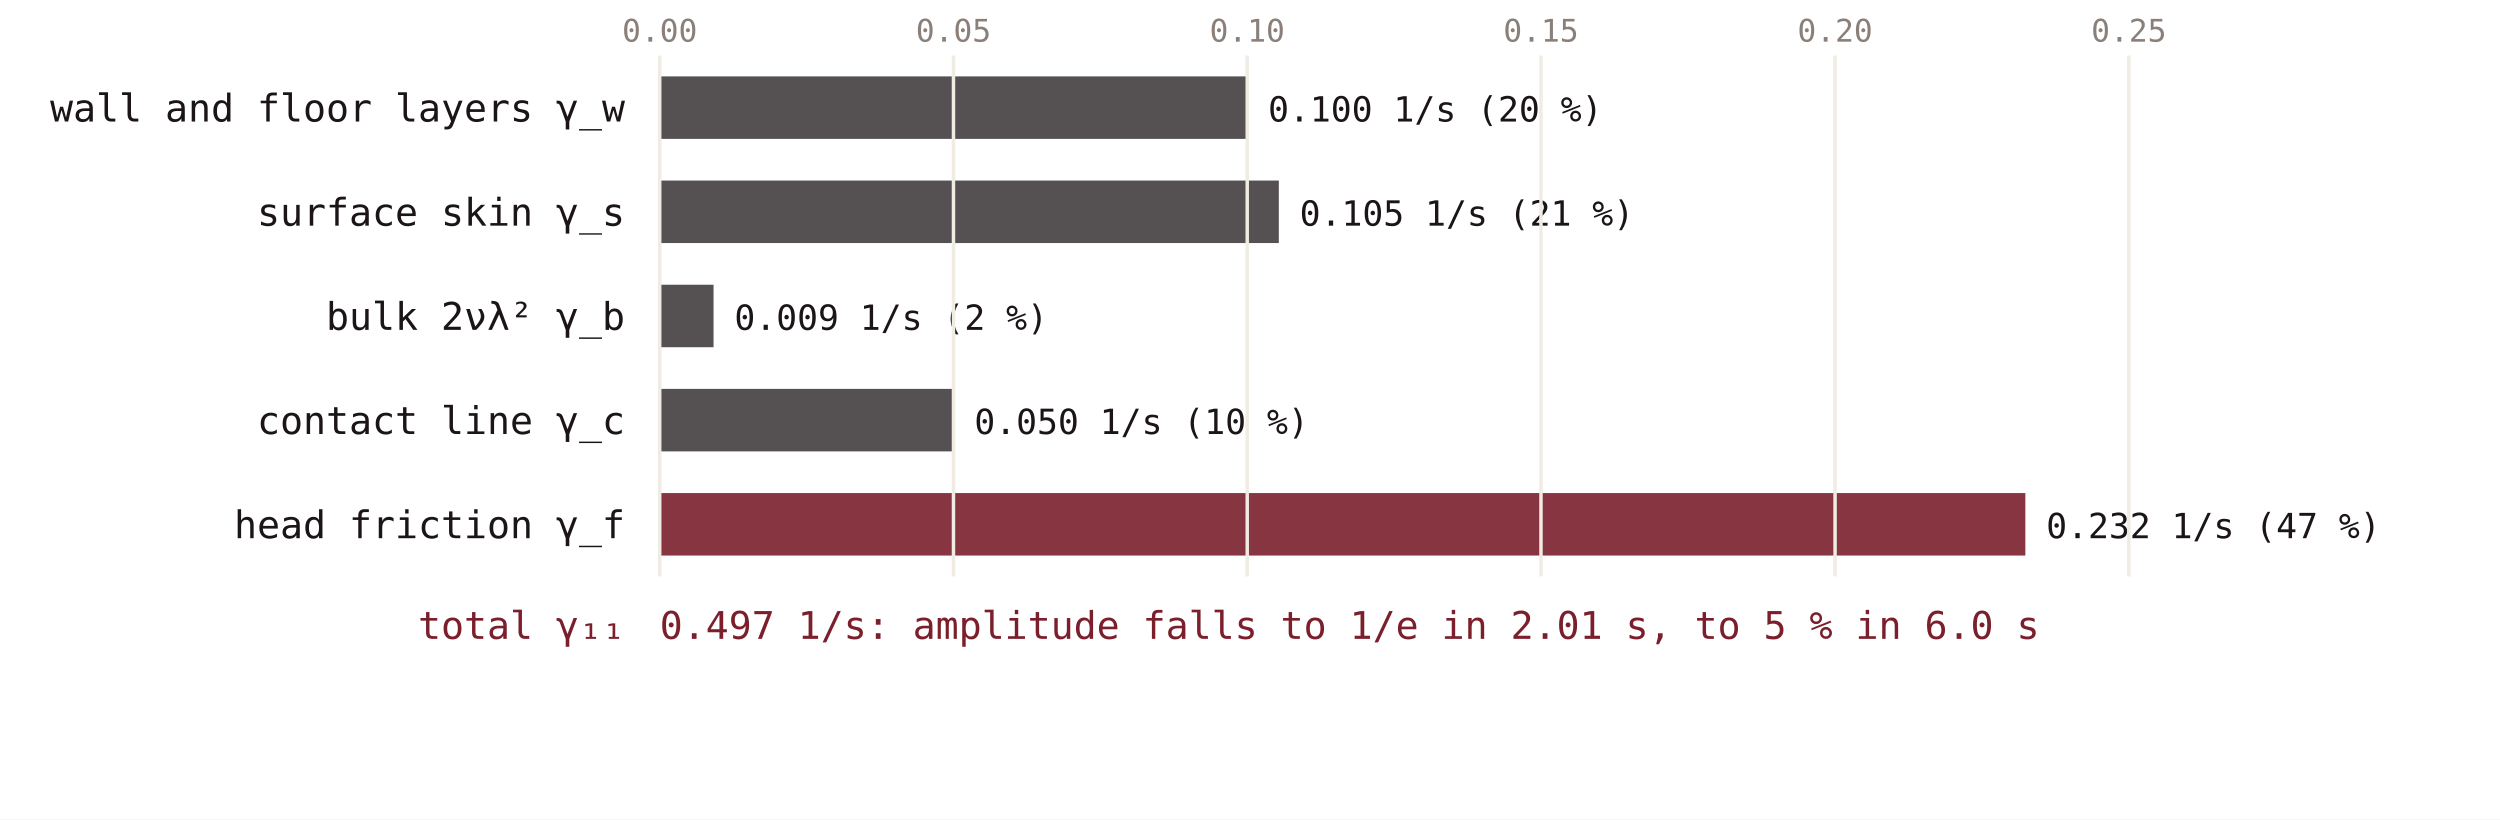
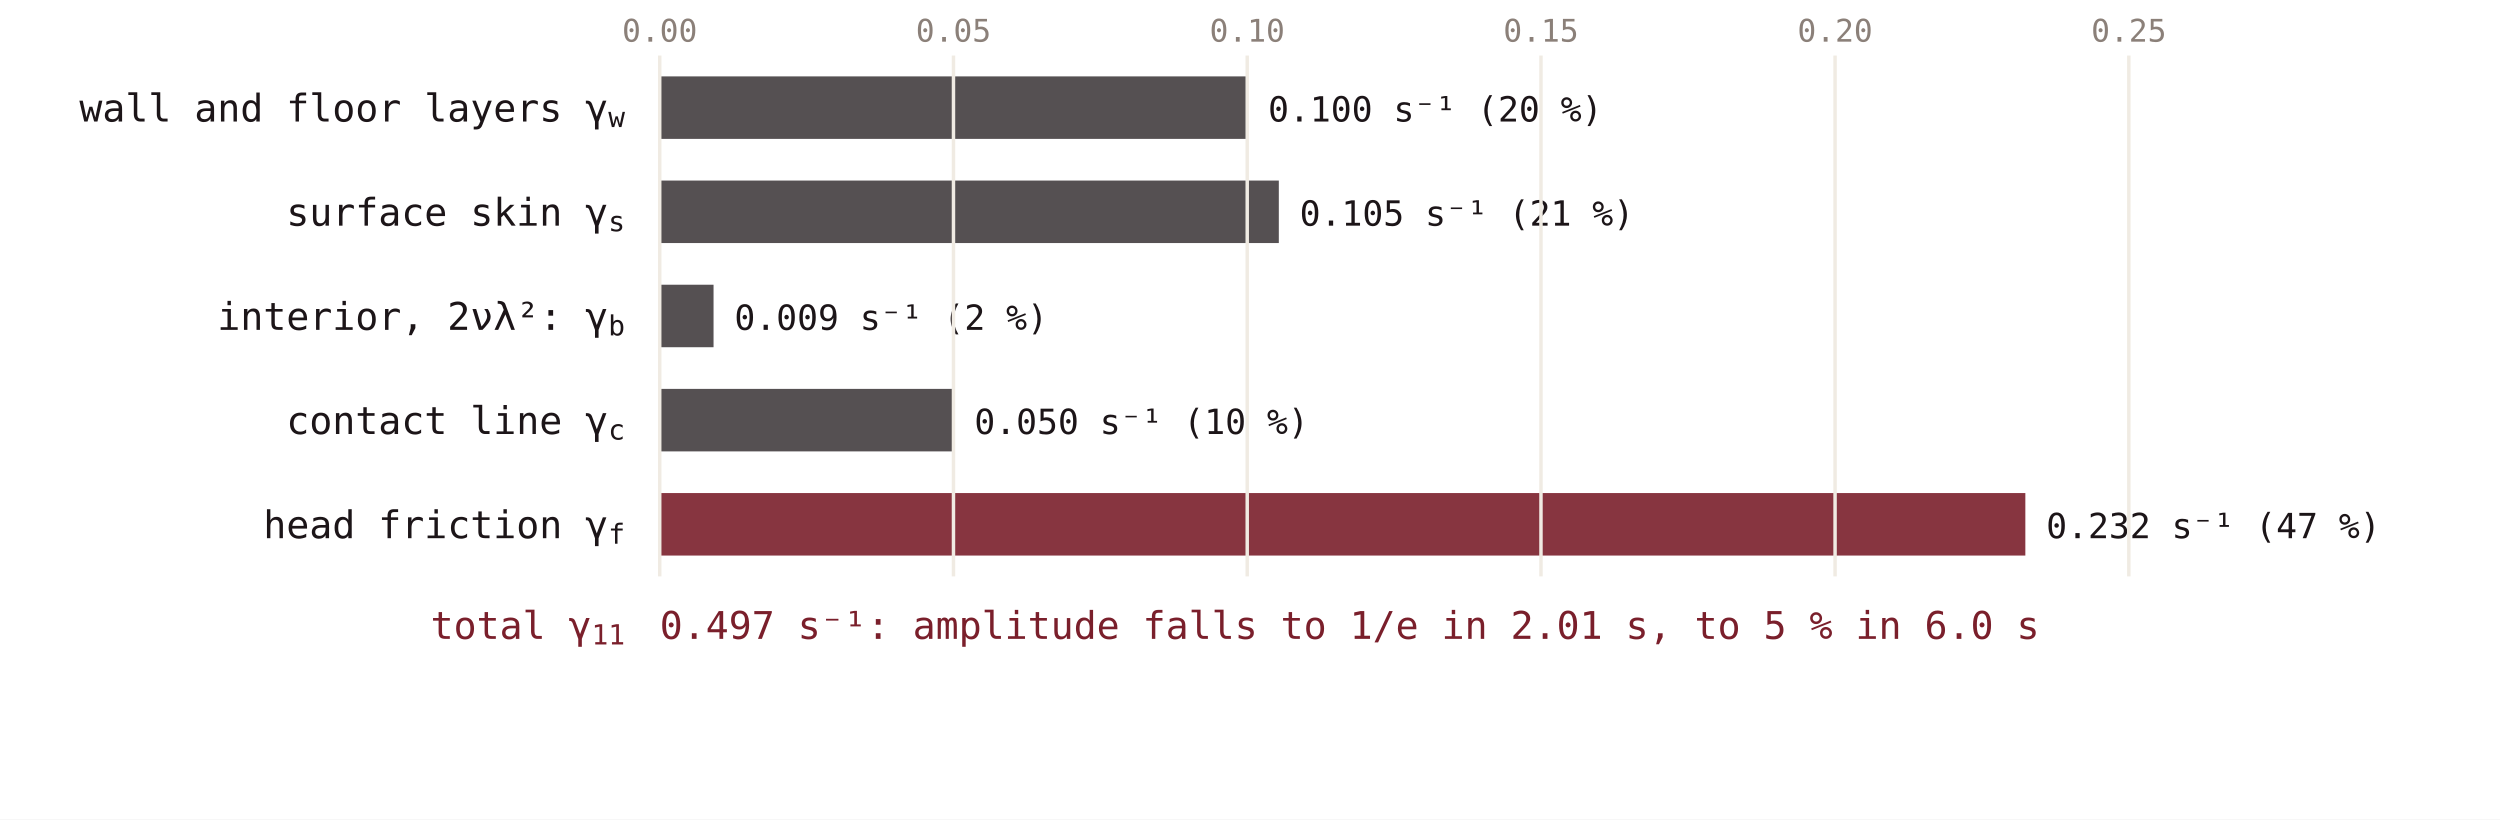
<svg viewBox="0 0 720 236" role="img" aria-label="Damping rates of the slowest mode, term by term, at 6 °C with 500 mL of stout and 18 mm of head.">
  <rect x="0" y="0" width="720" height="236" fill="#fff" />
-   <text x="180.0" y="35.0" font-family="IBM Plex Mono, monospace" font-size="11" text-anchor="end" fill="#1c1518">wall and floor layers γ_w</text>
+   <text x="180.0" y="35.0" font-family="IBM Plex Mono, monospace" font-size="11" text-anchor="end" fill="#1c1518">wall and floor layers γ<tspan baseline-shift="sub" font-size="8">w</tspan>
+   </text>
  <rect x="190" y="22" width="169.2" height="18" fill="#1c1518" opacity="0.75" />
-   <text x="365.2" y="35.0" font-family="IBM Plex Mono, monospace" font-size="10" text-anchor="start" fill="#1c1518">0.100 1/s  (20 %)</text>
-   <text x="180.0" y="65.0" font-family="IBM Plex Mono, monospace" font-size="11" text-anchor="end" fill="#1c1518">surface skin γ_s</text>
+   <text x="365.2" y="35.0" font-family="IBM Plex Mono, monospace" font-size="10" text-anchor="start" fill="#1c1518">0.100 s⁻¹  (20 %)</text>
+   <text x="180.0" y="65.0" font-family="IBM Plex Mono, monospace" font-size="11" text-anchor="end" fill="#1c1518">surface skin γ<tspan baseline-shift="sub" font-size="8">s</tspan>
+   </text>
  <rect x="190" y="52" width="178.3" height="18" fill="#1c1518" opacity="0.75" />
-   <text x="374.3" y="65.0" font-family="IBM Plex Mono, monospace" font-size="10" text-anchor="start" fill="#1c1518">0.105 1/s  (21 %)</text>
-   <text x="180.0" y="95.0" font-family="IBM Plex Mono, monospace" font-size="11" text-anchor="end" fill="#1c1518">bulk 2νλ² γ_b</text>
+   <text x="374.3" y="65.0" font-family="IBM Plex Mono, monospace" font-size="10" text-anchor="start" fill="#1c1518">0.105 s⁻¹  (21 %)</text>
+   <text x="180.0" y="95.0" font-family="IBM Plex Mono, monospace" font-size="11" text-anchor="end" fill="#1c1518">interior, 2νλ²: γ<tspan baseline-shift="sub" font-size="8">b</tspan>
+   </text>
  <rect x="190" y="82" width="15.5" height="18" fill="#1c1518" opacity="0.75" />
-   <text x="211.5" y="95.0" font-family="IBM Plex Mono, monospace" font-size="10" text-anchor="start" fill="#1c1518">0.009 1/s  (2 %)</text>
-   <text x="180.0" y="125.0" font-family="IBM Plex Mono, monospace" font-size="11" text-anchor="end" fill="#1c1518">contact line γ_c</text>
+   <text x="211.5" y="95.0" font-family="IBM Plex Mono, monospace" font-size="10" text-anchor="start" fill="#1c1518">0.009 s⁻¹  (2 %)</text>
+   <text x="180.0" y="125.0" font-family="IBM Plex Mono, monospace" font-size="11" text-anchor="end" fill="#1c1518">contact line γ<tspan baseline-shift="sub" font-size="8">c</tspan>
+   </text>
  <rect x="190" y="112" width="84.6" height="18" fill="#1c1518" opacity="0.75" />
-   <text x="280.6" y="125.0" font-family="IBM Plex Mono, monospace" font-size="10" text-anchor="start" fill="#1c1518">0.050 1/s  (10 %)</text>
-   <text x="180.0" y="155.0" font-family="IBM Plex Mono, monospace" font-size="11" text-anchor="end" fill="#1c1518">head friction γ_f</text>
+   <text x="280.6" y="125.0" font-family="IBM Plex Mono, monospace" font-size="10" text-anchor="start" fill="#1c1518">0.050 s⁻¹  (10 %)</text>
+   <text x="180.0" y="155.0" font-family="IBM Plex Mono, monospace" font-size="11" text-anchor="end" fill="#1c1518">head friction γ<tspan baseline-shift="sub" font-size="8">f</tspan>
+   </text>
  <rect x="190" y="142" width="393.3" height="18" fill="#7a1f2b" opacity="0.9" />
-   <text x="589.3" y="155.0" font-family="IBM Plex Mono, monospace" font-size="10" text-anchor="start" fill="#1c1518">0.232 1/s  (47 %)</text>
-   <text x="180.0" y="184.0" font-family="IBM Plex Mono, monospace" font-size="11" text-anchor="end" fill="#7a1f2b">total γ₁₁</text>
-   <text x="190.0" y="184.0" font-family="IBM Plex Mono, monospace" font-size="11" text-anchor="start" fill="#7a1f2b">0.497 1/s: amplitude falls to 1/e in 2.01 s, to 5 % in 6.0 s</text>
+   <text x="589.3" y="155.0" font-family="IBM Plex Mono, monospace" font-size="10" text-anchor="start" fill="#1c1518">0.232 s⁻¹  (47 %)</text>
+   <text x="180.0" y="184.0" font-family="IBM Plex Mono, monospace" font-size="11" text-anchor="end" fill="#7a1f2b">total γ<tspan baseline-shift="sub" font-size="8">11</tspan>
+   </text>
+   <text x="190.0" y="184.0" font-family="IBM Plex Mono, monospace" font-size="11" text-anchor="start" fill="#7a1f2b">0.497 s⁻¹: amplitude falls to 1/e in 2.01 s, to 5 % in 6.0 s</text>
  <line x1="190.0" y1="16" x2="190.0" y2="166" stroke="#f0ebe3" />
  <text x="190.0" y="12.0" font-family="IBM Plex Mono, monospace" font-size="9" text-anchor="middle" fill="#8b8079">0.00</text>
  <line x1="274.6" y1="16" x2="274.6" y2="166" stroke="#f0ebe3" />
  <text x="274.6" y="12.0" font-family="IBM Plex Mono, monospace" font-size="9" text-anchor="middle" fill="#8b8079">0.05</text>
  <line x1="359.2" y1="16" x2="359.2" y2="166" stroke="#f0ebe3" />
  <text x="359.2" y="12.0" font-family="IBM Plex Mono, monospace" font-size="9" text-anchor="middle" fill="#8b8079">0.10</text>
  <line x1="443.8" y1="16" x2="443.8" y2="166" stroke="#f0ebe3" />
  <text x="443.8" y="12.0" font-family="IBM Plex Mono, monospace" font-size="9" text-anchor="middle" fill="#8b8079">0.15</text>
  <line x1="528.5" y1="16" x2="528.5" y2="166" stroke="#f0ebe3" />
  <text x="528.5" y="12.0" font-family="IBM Plex Mono, monospace" font-size="9" text-anchor="middle" fill="#8b8079">0.20</text>
  <line x1="613.1" y1="16" x2="613.1" y2="166" stroke="#f0ebe3" />
  <text x="613.1" y="12.0" font-family="IBM Plex Mono, monospace" font-size="9" text-anchor="middle" fill="#8b8079">0.25</text>
</svg>
